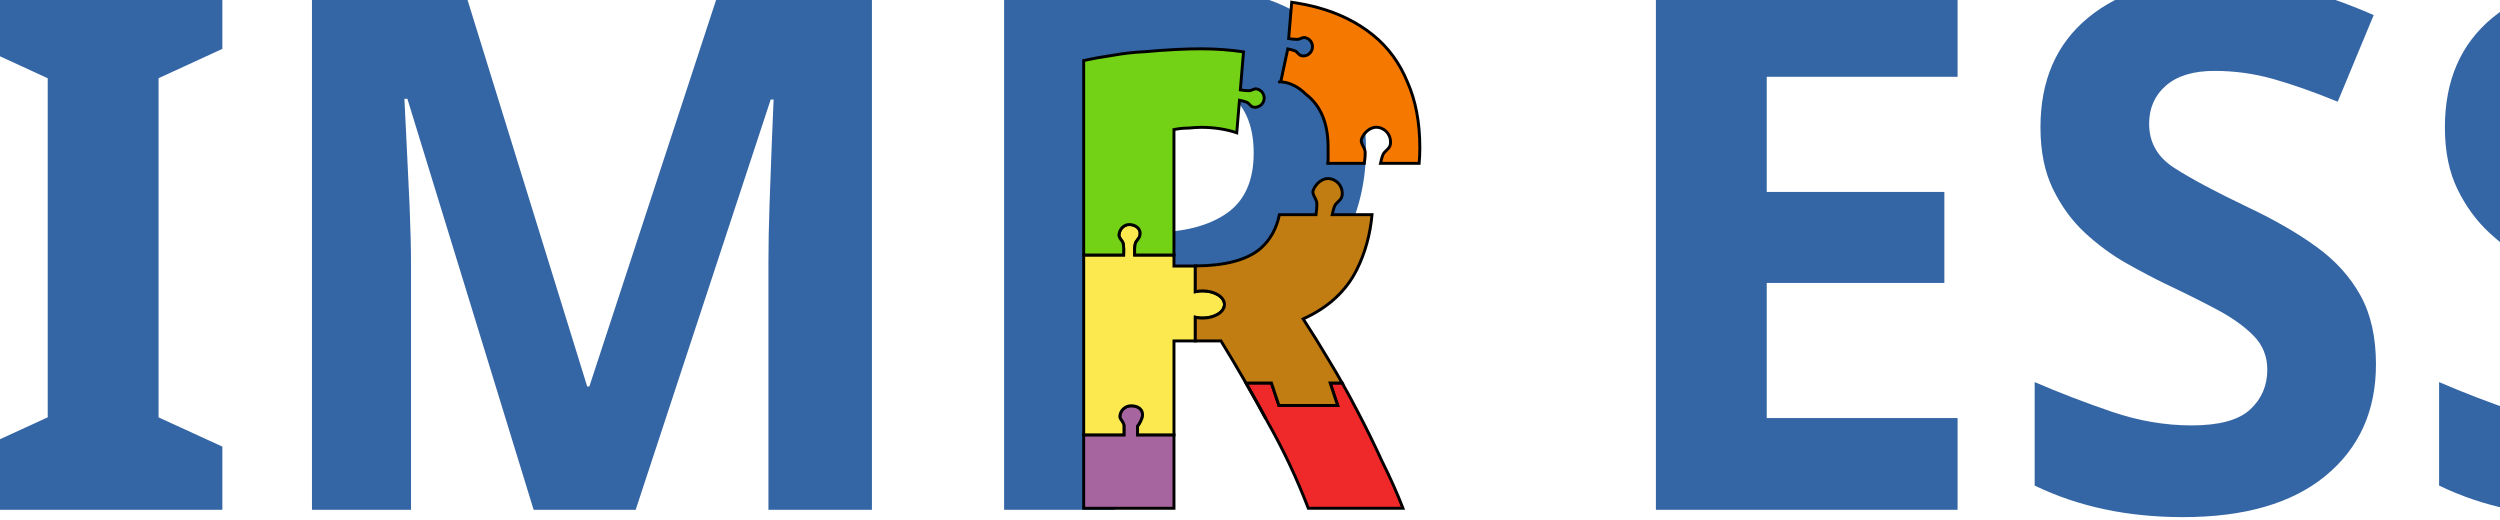
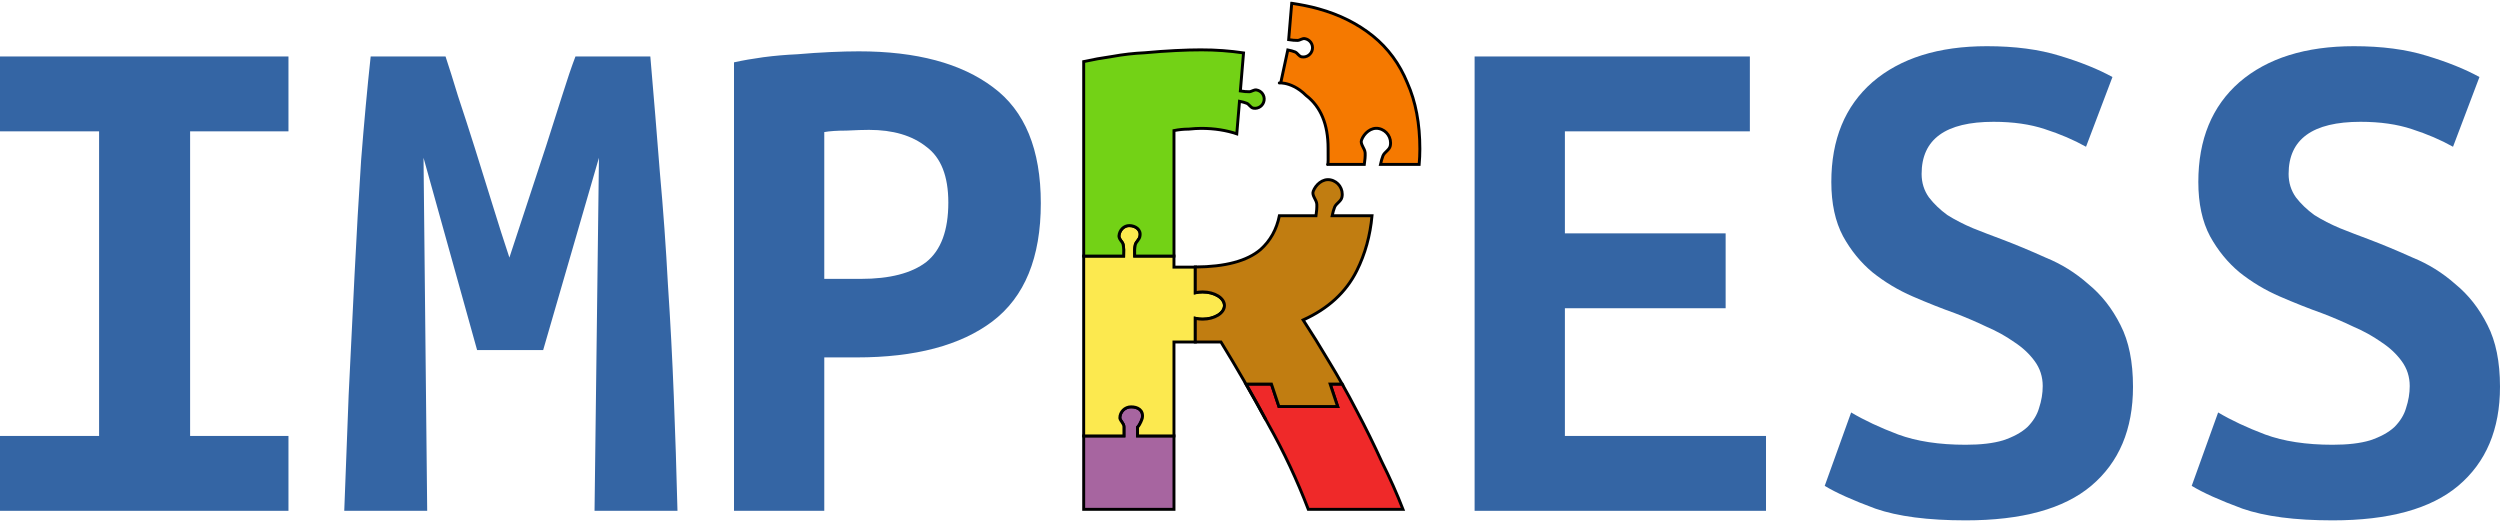
- <svg xmlns="http://www.w3.org/2000/svg" width="121.648mm" height="25.269mm" viewBox="0 0 431.037 89.536" id="svg2" version="1.1">
+ <svg xmlns="http://www.w3.org/2000/svg" width="143.15mm" height="29.796mm" viewBox="0 0 507.226 105.575" id="svg2" version="1.1">
  <defs id="defs4" />
-   <g id="layer1" transform="translate(-164.7365,-468.2346)">
-     <text xml:space="preserve" style="font-style:normal;font-weight:normal;font-size:15.819px;line-height:125%;font-family:sans-serif;letter-spacing:0px;word-spacing:0px;fill:#000000;fill-opacity:1;stroke:none;stroke-width:1px;stroke-linecap:butt;stroke-linejoin:miter;stroke-opacity:1" x="157.903" y="556.126" id="text4142-1-2">
-       <tspan id="tspan4144-8-9" x="157.903" y="556.126" style="font-style:normal;font-variant:normal;font-weight:bold;font-stretch:normal;font-size:126.552px;font-family:'Ubuntu Mono';-inkscape-font-specification:'Ubuntu Mono Bold';fill:#3465a4;fill-opacity:1">IMP ESS</tspan>
-     </text>
-     <path style="font-style:normal;font-weight:normal;font-size:6.25px;line-height:125%;font-family:sans-serif;letter-spacing:0px;word-spacing:0px;fill:#a765a0;fill-opacity:1;stroke:#000000;stroke-width:0.506;stroke-linecap:butt;stroke-linejoin:miter;stroke-miterlimit:4;stroke-dasharray:none;stroke-opacity:1" d="m 359.752,538.199 c -1.071,-8.5e-4 -1.939,0.867 -1.938,1.938 0.102,0.528 0.695,0.909 0.707,1.493 l 0,1.582 -6.941,0 0,12.655 15.567,0 0,-12.655 -6.278,0 0,-1.493 c 0.5,-0.549 0.784,-1.447 0.821,-1.582 0.257,-1.419 -0.861,-1.947 -1.938,-1.938 z" id="text4150-9-1" />
-     <path style="font-style:normal;font-weight:normal;font-size:6.25px;line-height:125%;font-family:sans-serif;letter-spacing:0px;word-spacing:0px;fill:#fce94f;fill-opacity:1;stroke:#000000;stroke-width:0.506;stroke-linecap:butt;stroke-linejoin:miter;stroke-miterlimit:4;stroke-dasharray:none;stroke-opacity:1" d="m 359.47,506.946 c -0.971,-0.011 -1.735,0.783 -1.814,1.809 0.065,0.693 0.598,0.92 0.722,1.443 0.124,0.524 0.121,1.314 0.094,2.002 l -6.891,0 0,31.01 6.941,0 0,-1.582 c -0.013,-0.584 -0.605,-0.965 -0.707,-1.493 -8.7e-4,-1.071 0.867,-1.939 1.938,-1.938 1.077,-0.011 2.194,0.518 1.938,1.938 -0.037,0.135 -0.32,1.033 -0.821,1.582 l 0,1.493 6.278,0 0,-16.195 3.678,0 0,-4.073 a 3.774,2.348 0 0 0 1.256,0.138 3.774,2.348 0 0 0 3.772,-2.348 3.774,2.348 0 0 0 -3.772,-2.348 3.774,2.348 0 0 0 -1.256,0.133 l 0,-4.429 c -0.093,6.3e-4 -0.168,0.014 -0.262,0.014 l -3.416,0 0,-1.903 -6.777,0 c -0.028,-0.67 -0.023,-1.432 0.104,-1.938 0.139,-0.553 0.735,-0.901 0.811,-1.508 0.222,-1.14 -0.805,-1.792 -1.814,-1.809 z" id="text4173-2-9" />
-     <path style="font-style:normal;font-weight:normal;font-size:6.25px;line-height:125%;font-family:sans-serif;letter-spacing:0px;word-spacing:0px;fill:#ef2929;fill-opacity:1;stroke:#000000;stroke-width:0.506;stroke-linecap:butt;stroke-linejoin:miter;stroke-miterlimit:4;stroke-dasharray:none;stroke-opacity:1" d="m 379.565,534.274 c 1.355,2.357 2.659,4.704 3.91,7.039 2.615,4.64 4.891,9.491 6.832,14.554 l 16.323,0 c -1.012,-2.615 -2.234,-5.357 -3.668,-8.226 -1.35,-2.953 -2.782,-5.862 -4.301,-8.73 -0.822,-1.599 -1.664,-3.137 -2.511,-4.637 l -2.071,0 1.29,3.876 -10.124,0 -1.29,-3.876 -4.39,0 z" id="text4214-0-4" />
-     <path style="font-style:normal;font-weight:normal;font-size:6.25px;line-height:125%;font-family:sans-serif;letter-spacing:0px;word-spacing:0px;fill:#c17d11;fill-opacity:1;stroke:#000000;stroke-width:0.506;stroke-linecap:butt;stroke-linejoin:miter;stroke-miterlimit:4;stroke-dasharray:none;stroke-opacity:1" d="m 394.133,499.067 c -1.37,-0.277 -2.566,0.859 -2.981,1.977 -0.267,0.721 0.582,1.452 0.623,2.22 0.03,0.557 -0.034,1.255 -0.138,1.982 l -6.313,0 c -0.482,2.369 -1.555,4.316 -3.243,5.823 -2.321,1.989 -6.086,2.985 -11.256,3.02 l 0,4.429 a 3.774,2.348 0 0 1 1.256,-0.133 3.774,2.348 0 0 1 3.772,2.348 3.774,2.348 0 0 1 -3.772,2.348 3.774,2.348 0 0 1 -1.256,-0.138 l 0,4.073 4.424,0 c 2.768,4.508 5.334,8.973 7.732,13.407 -1.105,-2.043 -2.233,-4.091 -3.416,-6.15 l 4.39,0 1.29,3.876 10.124,0 -1.29,-3.876 2.071,0 c -0.719,-1.272 -1.44,-2.517 -2.175,-3.717 -1.603,-2.7 -3.119,-5.143 -4.553,-7.336 4.303,-1.94 7.383,-4.771 9.239,-8.483 1.452,-2.904 2.319,-6.071 2.635,-9.491 l -6.871,0 c 0.123,-0.546 0.254,-1.086 0.425,-1.488 0.277,-0.653 1.111,-0.982 1.261,-1.71 0.277,-1.37 -0.607,-2.704 -1.977,-2.981 z" id="text4225-2-7" />
-     <path style="opacity:1;fill:#73d216;fill-opacity:1;stroke:#000000;stroke-width:0.506;stroke-linecap:round;stroke-miterlimit:4;stroke-dasharray:none;stroke-dashoffset:0;stroke-opacity:1" d="m 371.828,476.648 c -1.266,0 -2.742,0.039 -4.429,0.124 -1.687,0.084 -3.458,0.212 -5.314,0.381 -1.856,0.084 -3.71,0.295 -5.566,0.633 -1.772,0.253 -3.42,0.547 -4.939,0.885 l 0,33.531 6.891,0 c 0.028,-0.689 0.03,-1.478 -0.094,-2.002 -0.124,-0.524 -0.656,-0.75 -0.722,-1.443 0.079,-1.026 0.843,-1.819 1.814,-1.809 1.009,0.018 2.037,0.669 1.814,1.809 -0.076,0.607 -0.671,0.954 -0.811,1.508 -0.127,0.506 -0.131,1.268 -0.104,1.938 l 6.777,0 0,-21.633 c 0.844,-0.169 1.687,-0.252 2.531,-0.252 0.844,-0.084 1.56,-0.129 2.15,-0.129 2.307,0 4.337,0.335 6.145,0.939 l 0.47,-5.611 c 0.47,0.093 0.914,0.204 1.251,0.346 0.439,0.185 0.656,0.762 1.152,0.845 0.868,0.146 1.688,-0.442 1.834,-1.31 0.147,-0.87 -0.439,-1.69 -1.31,-1.834 -0.434,-0.072 -0.809,0.29 -1.231,0.307 -0.43,0.018 -0.982,-0.046 -1.547,-0.133 l 0.549,-6.56 c -2.301,-0.338 -4.728,-0.529 -7.311,-0.529 z" id="rect4146-3-8" />
-     <path style="opacity:1;fill:#f57900;fill-opacity:1;fill-rule:nonzero;stroke:#000000;stroke-width:0.506;stroke-linecap:round;stroke-miterlimit:4;stroke-dasharray:none;stroke-dashoffset:0;stroke-opacity:1" d="m 387.446,468.619 -0.524,6.268 c 0.565,0.087 1.117,0.151 1.547,0.133 0.422,-0.018 0.797,-0.378 1.231,-0.306 0.871,0.144 1.457,0.964 1.31,1.834 -0.146,0.868 -0.966,1.456 -1.834,1.31 -0.496,-0.084 -0.713,-0.66 -1.152,-0.845 -0.337,-0.142 -0.781,-0.253 -1.251,-0.346 l -1.219,5.666 c -1.113,0.174 1.555,-0.636 4.368,2.174 2.531,1.94 3.797,4.977 3.797,9.111 0.078,3.943 -0.181,2.512 -0.064,2.778 l 6.313,0 c 0.105,-0.727 0.168,-1.425 0.138,-1.982 -0.041,-0.768 -0.89,-1.499 -0.623,-2.22 0.415,-1.119 1.611,-2.254 2.981,-1.977 1.37,0.277 2.254,1.611 1.977,2.981 -0.149,0.728 -0.983,1.058 -1.261,1.71 -0.171,0.402 -0.302,0.942 -0.425,1.488 l 6.664,0 c 0.074,-0.868 0.119,-1.748 0.119,-2.65 0,-4.387 -0.716,-8.184 -2.15,-11.39 -1.35,-3.29 -3.336,-5.993 -5.952,-8.102 -2.615,-2.109 -5.735,-3.669 -9.363,-4.681 -1.467,-0.409 -3.022,-0.71 -4.627,-0.954 z" id="rect4408-7-4" />
+   <g id="layer1" transform="translate(-164.7365,-452.1959)">
+     <g style="font-style:normal;font-weight:normal;font-size:18.615px;line-height:125%;font-family:sans-serif;letter-spacing:0px;word-spacing:0px;fill:#000000;fill-opacity:1;stroke:none;stroke-width:1px;stroke-linecap:butt;stroke-linejoin:miter;stroke-opacity:1" id="text4142-1-2">
+       <path d="m 164.737,555.835 0,-15.19 20.104,0 0,-61.802 -20.104,0 0,-15.19 58.526,0 0,15.19 -19.955,0 0,61.802 19.955,0 0,15.19 -58.526,0 z" style="font-style:normal;font-variant:normal;font-weight:bold;font-stretch:normal;font-size:148.921px;font-family:'Ubuntu Mono';-inkscape-font-specification:'Ubuntu Mono Bold';fill:#3465a4;fill-opacity:1" id="path4142" />
+       <path d="m 255.132,463.653 q 1.042,3.127 2.532,8.042 1.638,4.914 3.425,10.573 1.787,5.659 3.574,11.467 1.787,5.808 3.425,10.722 1.787,-5.51 3.723,-11.318 1.936,-5.957 3.723,-11.318 1.787,-5.51 3.276,-10.276 1.489,-4.765 2.681,-7.893 l 15.19,0 q 1.042,12.063 1.936,23.53 1.042,11.467 1.638,22.785 0.745,11.169 1.191,22.636 0.447,11.318 0.745,23.232 l -16.828,0 0.894,-71.631 -11.318,39.017 -13.403,0 -10.871,-39.017 0.745,71.631 -16.828,0 q 0.447,-11.318 0.894,-23.53 0.596,-12.212 1.191,-24.274 0.596,-12.063 1.34,-23.381 0.894,-11.318 1.936,-20.998 l 15.19,0 z" style="font-style:normal;font-variant:normal;font-weight:bold;font-stretch:normal;font-size:148.921px;font-family:'Ubuntu Mono';-inkscape-font-specification:'Ubuntu Mono Bold';fill:#3465a4;fill-opacity:1" id="path4144" />
+       <path d="m 338.974,462.61 q 17.573,0 27.253,7.297 9.68,7.148 9.68,23.53 0,16.53 -9.829,23.976 -9.68,7.297 -27.55,7.297 l -6.553,0 0,31.125 -18.317,0 0,-90.991 q 2.681,-0.596 5.957,-1.042 3.425,-0.447 6.85,-0.596 3.425,-0.298 6.701,-0.447 3.276,-0.149 5.808,-0.149 z m 2.085,15.935 q -1.638,0 -4.617,0.149 -2.829,0 -4.468,0.298 l 0,29.784 7.446,0 q 8.786,0 13.254,-3.425 4.468,-3.574 4.468,-12.063 0,-8.042 -4.468,-11.318 -4.319,-3.425 -11.616,-3.425 z" style="font-style:normal;font-variant:normal;font-weight:bold;font-stretch:normal;font-size:148.921px;font-family:'Ubuntu Mono';-inkscape-font-specification:'Ubuntu Mono Bold';fill:#3465a4;fill-opacity:1" id="path4146" />
+       <path d="m 463.92,555.835 0,-92.182 55.846,0 0,15.19 -37.528,0 0,20.7 32.614,0 0,15.19 -32.614,0 0,25.912 40.804,0 0,15.19 -59.122,0 z" style="font-style:normal;font-variant:normal;font-weight:bold;font-stretch:normal;font-size:148.921px;font-family:'Ubuntu Mono';-inkscape-font-specification:'Ubuntu Mono Bold';fill:#3465a4;fill-opacity:1" id="path4148" />
+       <path d="m 563.548,542.432 q 4.617,0 7.595,-0.894 3.127,-1.042 4.914,-2.681 1.787,-1.787 2.383,-3.872 0.745,-2.234 0.745,-4.468 0,-2.829 -1.638,-5.063 -1.638,-2.234 -4.17,-3.872 -2.532,-1.787 -5.659,-3.127 -3.127,-1.489 -6.255,-2.681 -4.17,-1.489 -8.637,-3.425 -4.468,-1.936 -8.191,-4.914 -3.574,-2.978 -5.957,-7.297 -2.383,-4.468 -2.383,-11.02 0,-12.956 8.34,-20.253 8.489,-7.297 23.232,-7.297 8.489,0 14.743,1.936 6.404,1.936 10.722,4.319 l -5.361,14.148 q -3.723,-2.085 -8.34,-3.574 -4.468,-1.489 -10.424,-1.489 -14.594,0 -14.594,10.573 0,2.681 1.489,4.765 1.489,1.936 3.723,3.574 2.383,1.489 5.212,2.681 2.978,1.191 5.808,2.234 4.319,1.638 8.935,3.723 4.765,1.936 8.637,5.361 4.021,3.276 6.553,8.34 2.532,4.914 2.532,12.509 0,12.956 -8.489,20.104 -8.34,6.999 -25.466,6.999 -11.467,0 -18.317,-2.383 -6.85,-2.532 -10.276,-4.617 l 5.361,-14.892 q 4.021,2.383 9.531,4.468 5.659,2.085 13.701,2.085 z" style="font-style:normal;font-variant:normal;font-weight:bold;font-stretch:normal;font-size:148.921px;font-family:'Ubuntu Mono';-inkscape-font-specification:'Ubuntu Mono Bold';fill:#3465a4;fill-opacity:1" id="path4150" />
+       <path d="m 638.009,542.432 q 4.617,0 7.595,-0.894 3.127,-1.042 4.914,-2.681 1.787,-1.787 2.383,-3.872 0.745,-2.234 0.745,-4.468 0,-2.829 -1.638,-5.063 -1.638,-2.234 -4.17,-3.872 -2.532,-1.787 -5.659,-3.127 -3.127,-1.489 -6.255,-2.681 -4.17,-1.489 -8.637,-3.425 -4.468,-1.936 -8.191,-4.914 -3.574,-2.978 -5.957,-7.297 -2.383,-4.468 -2.383,-11.02 0,-12.956 8.34,-20.253 8.489,-7.297 23.232,-7.297 8.489,0 14.743,1.936 6.404,1.936 10.722,4.319 l -5.361,14.148 q -3.723,-2.085 -8.34,-3.574 -4.468,-1.489 -10.425,-1.489 -14.594,0 -14.594,10.573 0,2.681 1.489,4.765 1.489,1.936 3.723,3.574 2.383,1.489 5.212,2.681 2.978,1.191 5.808,2.234 4.319,1.638 8.935,3.723 4.765,1.936 8.637,5.361 4.021,3.276 6.553,8.34 2.532,4.914 2.532,12.509 0,12.956 -8.489,20.104 -8.34,6.999 -25.466,6.999 -11.467,0 -18.317,-2.383 -6.85,-2.532 -10.276,-4.617 l 5.361,-14.892 q 4.021,2.383 9.531,4.468 5.659,2.085 13.701,2.085 z" style="font-style:normal;font-variant:normal;font-weight:bold;font-stretch:normal;font-size:148.921px;font-family:'Ubuntu Mono';-inkscape-font-specification:'Ubuntu Mono Bold';fill:#3465a4;fill-opacity:1" id="path4152" />
+     </g>
+     <path style="font-style:normal;font-weight:normal;font-size:6.25px;line-height:125%;font-family:sans-serif;letter-spacing:0px;word-spacing:0px;fill:#a765a0;fill-opacity:1;stroke:#000000;stroke-width:0.596;stroke-linecap:butt;stroke-linejoin:miter;stroke-miterlimit:4;stroke-dasharray:none;stroke-opacity:1" d="m 394.222,534.739 c -1.26,-0.001 -2.281,1.021 -2.28,2.28 0.119,0.621 0.818,1.069 0.832,1.757 l 0,1.862 -8.167,0 0,14.892 18.318,0 0,-14.892 -7.388,0 0,-1.757 c 0.589,-0.647 0.922,-1.703 0.966,-1.862 0.302,-1.67 -1.013,-2.291 -2.28,-2.28 z" id="text4150-9-1" />
+     <path style="font-style:normal;font-weight:normal;font-size:6.25px;line-height:125%;font-family:sans-serif;letter-spacing:0px;word-spacing:0px;fill:#fce94f;fill-opacity:1;stroke:#000000;stroke-width:0.596;stroke-linecap:butt;stroke-linejoin:miter;stroke-miterlimit:4;stroke-dasharray:none;stroke-opacity:1" d="m 393.89,497.963 c -1.142,-0.011 -2.042,0.921 -2.135,2.129 0.077,0.816 0.704,1.083 0.849,1.699 0.146,0.617 0.143,1.546 0.11,2.356 l -8.109,0 0,36.492 8.167,0 0,-1.862 c -0.015,-0.688 -0.712,-1.136 -0.832,-1.757 -0.001,-1.26 1.021,-2.281 2.28,-2.28 1.267,-0.011 2.582,0.61 2.28,2.28 -0.043,0.159 -0.377,1.215 -0.966,1.862 l 0,1.757 7.388,0 0,-19.057 4.328,0 0,-4.793 a 4.441,2.762 0 0 0 1.478,0.163 4.441,2.762 0 0 0 4.439,-2.763 4.441,2.762 0 0 0 -4.439,-2.763 4.441,2.762 0 0 0 -1.478,0.157 l 0,-5.212 c -0.109,7.5e-4 -0.198,0.018 -0.308,0.018 l -4.02,0 0,-2.24 -7.975,0 c -0.032,-0.788 -0.027,-1.685 0.122,-2.28 0.164,-0.651 0.865,-1.06 0.954,-1.774 0.262,-1.342 -0.948,-2.109 -2.135,-2.129 z" id="text4173-2-9" />
+     <path style="font-style:normal;font-weight:normal;font-size:6.25px;line-height:125%;font-family:sans-serif;letter-spacing:0px;word-spacing:0px;fill:#ef2929;fill-opacity:1;stroke:#000000;stroke-width:0.596;stroke-linecap:butt;stroke-linejoin:miter;stroke-miterlimit:4;stroke-dasharray:none;stroke-opacity:1" d="m 417.538,530.12 c 1.594,2.773 3.129,5.535 4.601,8.284 3.078,5.46 5.756,11.169 8.039,17.126 l 19.209,0 c -1.191,-3.078 -2.629,-6.304 -4.316,-9.68 -1.588,-3.475 -3.274,-6.898 -5.061,-10.273 -0.968,-1.882 -1.958,-3.691 -2.955,-5.457 l -2.437,0 1.518,4.561 -11.914,0 -1.518,-4.561 -5.166,0 z" id="text4214-0-4" />
+     <path style="font-style:normal;font-weight:normal;font-size:6.25px;line-height:125%;font-family:sans-serif;letter-spacing:0px;word-spacing:0px;fill:#c17d11;fill-opacity:1;stroke:#000000;stroke-width:0.596;stroke-linecap:butt;stroke-linejoin:miter;stroke-miterlimit:4;stroke-dasharray:none;stroke-opacity:1" d="m 434.681,488.69 c -1.612,-0.326 -3.02,1.01 -3.508,2.327 -0.315,0.848 0.685,1.709 0.733,2.612 0.035,0.656 -0.04,1.477 -0.163,2.333 l -7.429,0 c -0.567,2.788 -1.829,5.079 -3.816,6.853 -2.731,2.341 -7.162,3.513 -13.246,3.554 l 0,5.212 a 4.441,2.762 0 0 1 1.478,-0.157 4.441,2.762 0 0 1 4.439,2.763 4.441,2.762 0 0 1 -4.439,2.763 4.441,2.762 0 0 1 -1.478,-0.163 l 0,4.793 5.206,0 c 3.258,5.305 6.277,10.558 9.098,15.776 -1.3,-2.404 -2.627,-4.814 -4.02,-7.237 l 5.166,0 1.518,4.561 11.914,0 -1.518,-4.561 2.437,0 c -0.846,-1.497 -1.694,-2.962 -2.56,-4.375 -1.886,-3.177 -3.67,-6.051 -5.358,-8.633 5.063,-2.283 8.688,-5.614 10.872,-9.982 1.709,-3.417 2.729,-7.145 3.101,-11.169 l -8.086,0 c 0.144,-0.643 0.299,-1.277 0.5,-1.751 0.326,-0.768 1.308,-1.156 1.483,-2.013 0.326,-1.612 -0.715,-3.182 -2.327,-3.508 z" id="text4225-2-7" />
+     <path style="opacity:1;fill:#73d216;fill-opacity:1;stroke:#000000;stroke-width:0.596;stroke-linecap:round;stroke-miterlimit:4;stroke-dasharray:none;stroke-dashoffset:0;stroke-opacity:1" d="m 408.434,462.309 c -1.489,0 -3.227,0.046 -5.212,0.145 -1.986,0.099 -4.069,0.249 -6.254,0.448 -2.184,0.099 -4.366,0.347 -6.55,0.745 -2.085,0.298 -4.024,0.644 -5.811,1.041 l 0,39.458 8.109,0 c 0.032,-0.81 0.035,-1.739 -0.11,-2.356 -0.145,-0.616 -0.772,-0.883 -0.849,-1.699 0.093,-1.208 0.993,-2.141 2.135,-2.129 1.187,0.021 2.397,0.787 2.135,2.129 -0.089,0.714 -0.79,1.123 -0.954,1.774 -0.15,0.595 -0.155,1.492 -0.122,2.28 l 7.975,0 0,-25.456 c 0.993,-0.199 1.986,-0.297 2.978,-0.297 0.993,-0.099 1.836,-0.151 2.53,-0.151 2.714,0 5.104,0.394 7.231,1.105 l 0.553,-6.603 c 0.553,0.109 1.076,0.24 1.472,0.407 0.516,0.218 0.772,0.896 1.355,0.995 1.022,0.172 1.986,-0.52 2.158,-1.542 0.173,-1.024 -0.517,-1.989 -1.542,-2.158 -0.511,-0.085 -0.952,0.341 -1.448,0.361 -0.507,0.021 -1.156,-0.055 -1.821,-0.157 l 0.646,-7.719 c -2.708,-0.398 -5.564,-0.622 -8.604,-0.622 z" id="rect4146-3-8" />
+     <path style="opacity:1;fill:#f57900;fill-opacity:1;fill-rule:nonzero;stroke:#000000;stroke-width:0.596;stroke-linecap:round;stroke-miterlimit:4;stroke-dasharray:none;stroke-dashoffset:0;stroke-opacity:1" d="m 426.812,452.86 -0.617,7.376 c 0.665,0.103 1.314,0.178 1.821,0.157 0.496,-0.021 0.937,-0.445 1.448,-0.361 1.025,0.169 1.714,1.134 1.542,2.158 -0.172,1.022 -1.136,1.714 -2.158,1.542 -0.583,-0.099 -0.839,-0.777 -1.355,-0.995 -0.396,-0.167 -0.919,-0.298 -1.472,-0.407 l -1.434,6.668 c -1.31,0.205 1.829,-0.748 5.14,2.559 2.978,2.283 4.468,5.856 4.468,10.721 0.091,4.64 -0.213,2.956 -0.076,3.269 l 7.429,0 c 0.123,-0.855 0.198,-1.677 0.163,-2.333 -0.048,-0.903 -1.048,-1.764 -0.733,-2.612 0.488,-1.317 1.895,-2.653 3.508,-2.327 1.612,0.326 2.652,1.895 2.327,3.508 -0.176,0.857 -1.157,1.245 -1.483,2.013 -0.201,0.474 -0.356,1.108 -0.5,1.751 l 7.842,0 c 0.087,-1.021 0.14,-2.057 0.14,-3.118 0,-5.163 -0.843,-9.63 -2.53,-13.403 -1.588,-3.872 -3.926,-7.052 -7.004,-9.534 -3.078,-2.482 -6.749,-4.318 -11.018,-5.509 -1.726,-0.482 -3.556,-0.836 -5.445,-1.123 z" id="rect4408-7-4" />
+     <flowRoot xml:space="preserve" id="flowRoot4154" style="font-style:normal;font-weight:normal;line-height:0.01%;font-family:sans-serif;letter-spacing:0px;word-spacing:0px;fill:#000000;fill-opacity:1;stroke:none;stroke-width:1px;stroke-linecap:butt;stroke-linejoin:miter;stroke-opacity:1">
+       <flowRegion id="flowRegion4156">
+         <rect id="rect4158" width="11.617" height="11.112" x="120.713" y="23.753" />
+       </flowRegion>
+       <flowPara id="flowPara4160" style="font-size:10px;line-height:1.25"> </flowPara>
+     </flowRoot>
  </g>
</svg>
